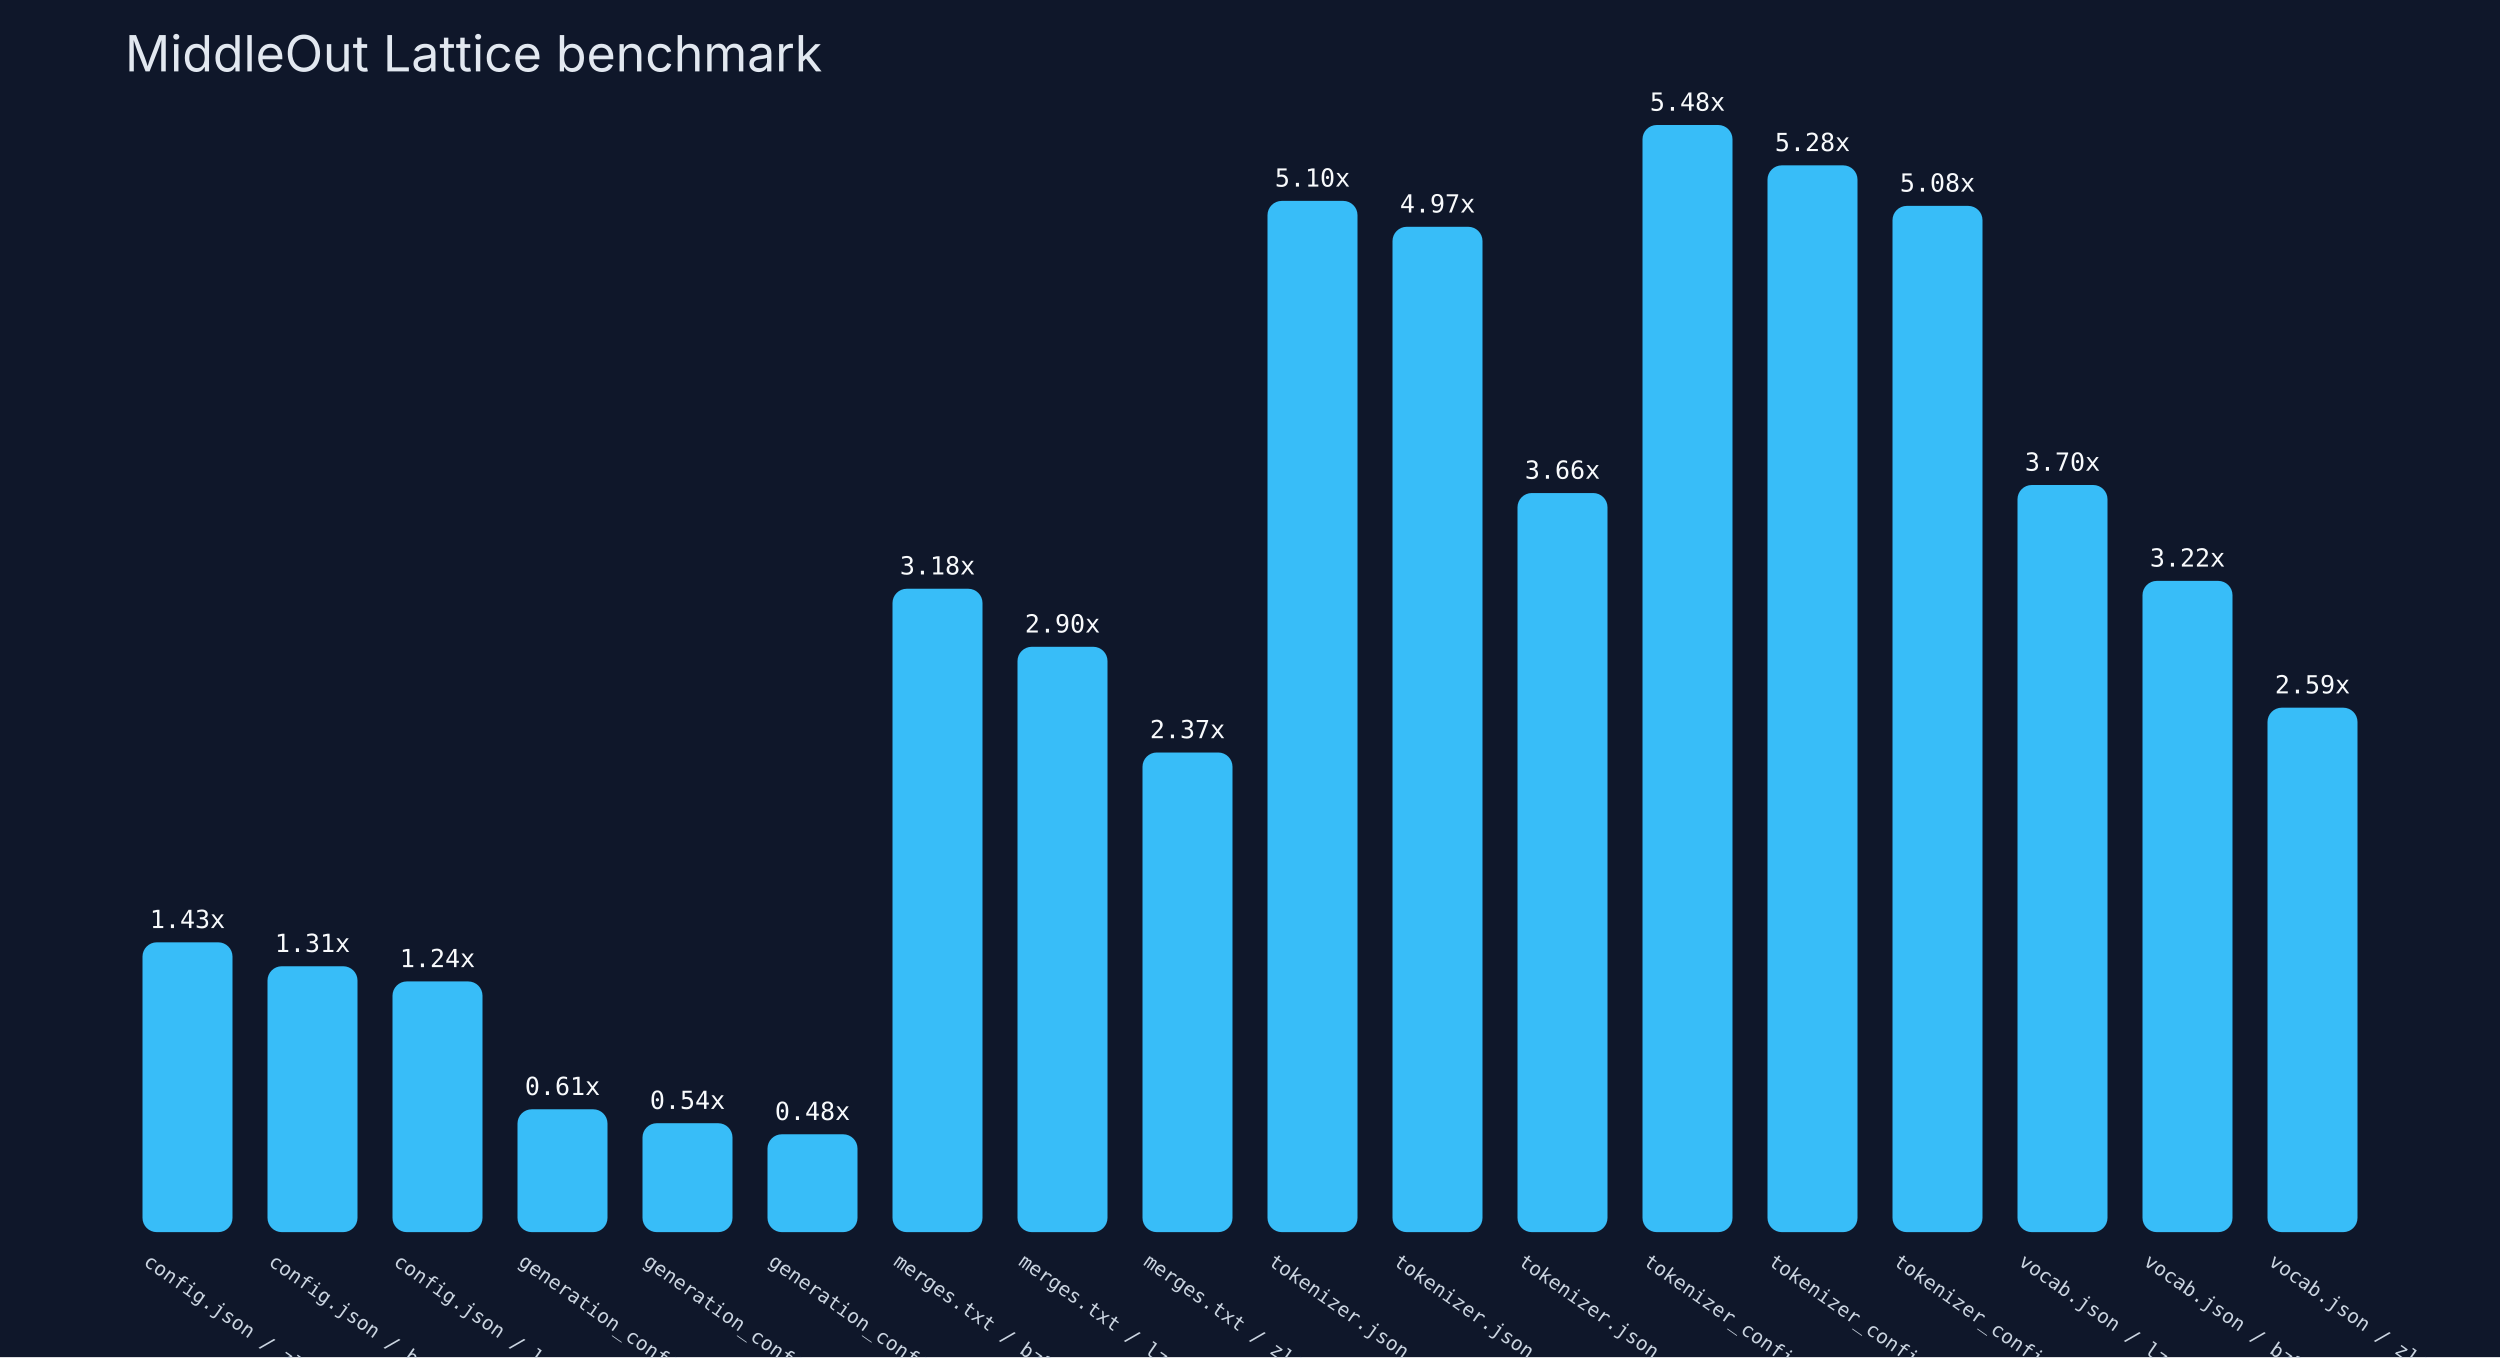
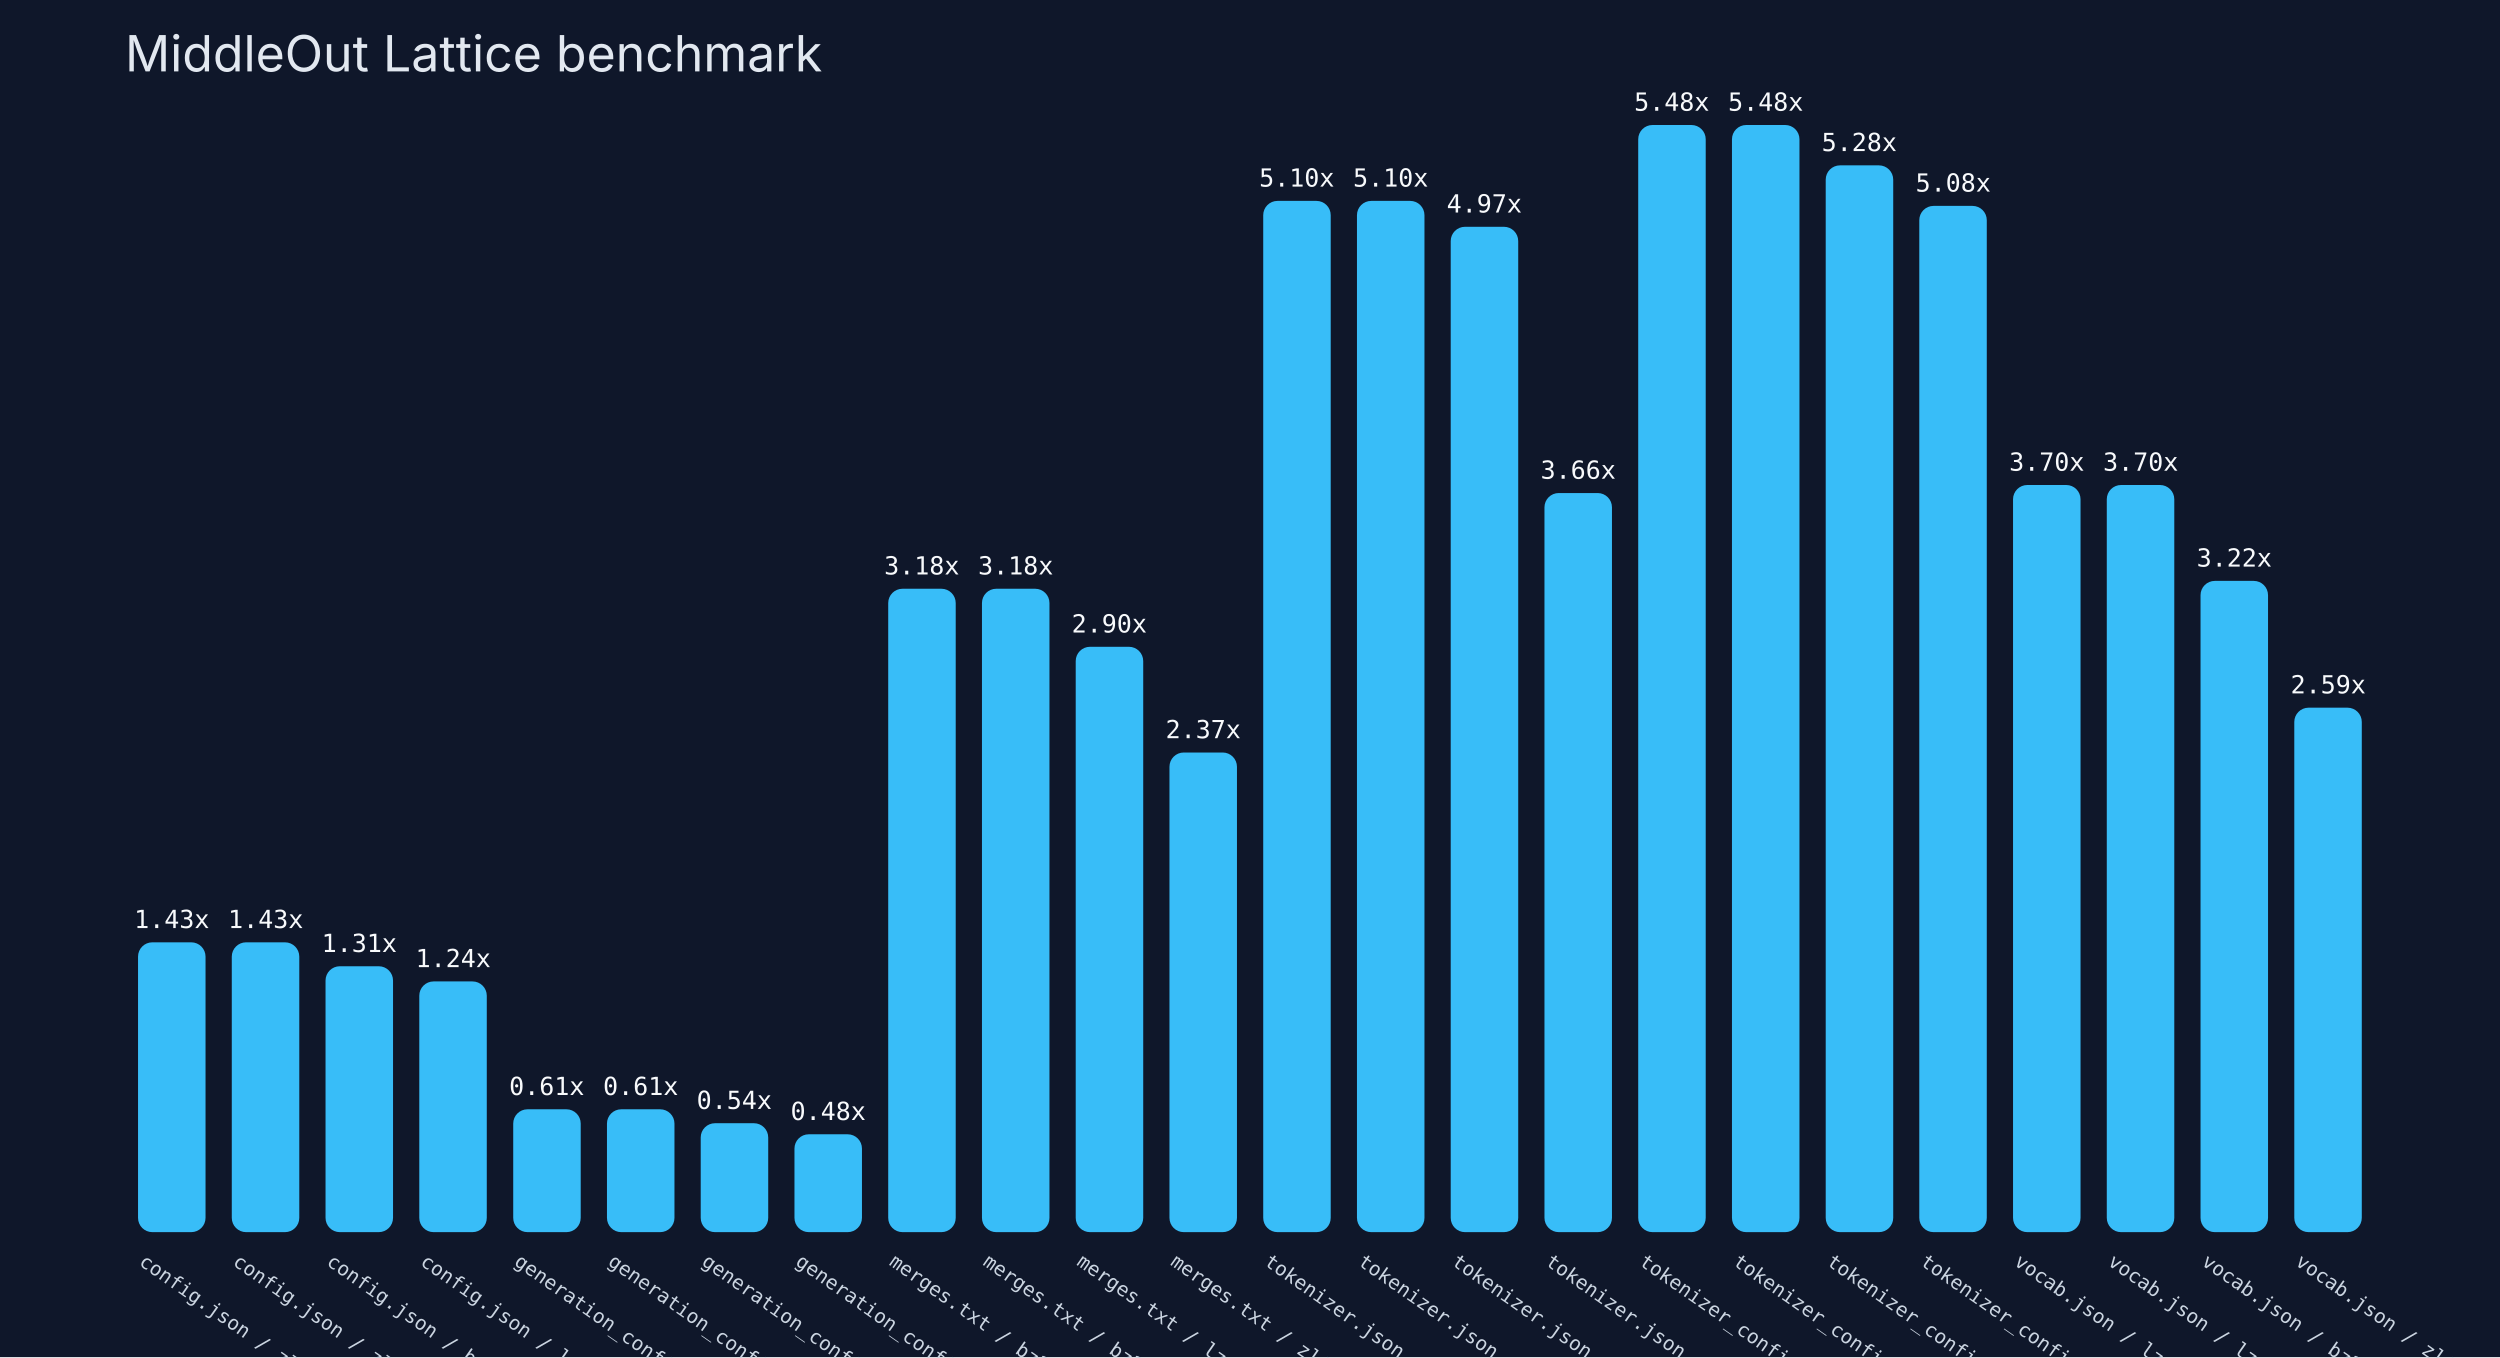
<svg xmlns="http://www.w3.org/2000/svg" width="1400" height="760" viewBox="0 0 1400 760">
  <rect width="100%" height="100%" fill="#0f172a" />
  <text x="70" y="40" fill="#e2e8f0" font-size="28" font-family="Inter,Arial,sans-serif">MiddleOut Lattice benchmark</text>
-   <rect x="79.8" y="527.7" width="50.4" height="162.3" rx="8" fill="#38bdf8" />
-   <text x="105.0" y="519.7" text-anchor="middle" fill="#f8fafc" font-size="14" font-family="monospace">1.43x</text>
-   <text x="79.8" y="708" fill="#cbd5e1" font-size="11" font-family="monospace" transform="rotate(35 79.8,708)">config.json / zlib</text>
-   <rect x="149.8" y="541.1" width="50.4" height="148.9" rx="8" fill="#38bdf8" />
-   <text x="175.0" y="533.1" text-anchor="middle" fill="#f8fafc" font-size="14" font-family="monospace">1.31x</text>
-   <text x="149.8" y="708" fill="#cbd5e1" font-size="11" font-family="monospace" transform="rotate(35 149.8,708)">config.json / bz2</text>
-   <rect x="219.8" y="549.6" width="50.4" height="140.4" rx="8" fill="#38bdf8" />
-   <text x="245.0" y="541.6" text-anchor="middle" fill="#f8fafc" font-size="14" font-family="monospace">1.24x</text>
-   <text x="219.8" y="708" fill="#cbd5e1" font-size="11" font-family="monospace" transform="rotate(35 219.8,708)">config.json / lzma</text>
-   <rect x="289.8" y="621.2" width="50.4" height="68.8" rx="8" fill="#38bdf8" />
-   <text x="315.0" y="613.2" text-anchor="middle" fill="#f8fafc" font-size="14" font-family="monospace">0.61x</text>
-   <text x="289.8" y="708" fill="#cbd5e1" font-size="11" font-family="monospace" transform="rotate(35 289.8,708)">generation_config.json / zlib</text>
-   <rect x="359.8" y="629.0" width="50.4" height="61.0" rx="8" fill="#38bdf8" />
-   <text x="385.0" y="621.0" text-anchor="middle" fill="#f8fafc" font-size="14" font-family="monospace">0.54x</text>
-   <text x="359.8" y="708" fill="#cbd5e1" font-size="11" font-family="monospace" transform="rotate(35 359.8,708)">generation_config.json / bz2</text>
-   <rect x="429.8" y="635.2" width="50.4" height="54.8" rx="8" fill="#38bdf8" />
-   <text x="455.0" y="627.2" text-anchor="middle" fill="#f8fafc" font-size="14" font-family="monospace">0.48x</text>
-   <text x="429.8" y="708" fill="#cbd5e1" font-size="11" font-family="monospace" transform="rotate(35 429.8,708)">generation_config.json / lzma</text>
-   <rect x="499.8" y="329.7" width="50.4" height="360.3" rx="8" fill="#38bdf8" />
-   <text x="525.0" y="321.7" text-anchor="middle" fill="#f8fafc" font-size="14" font-family="monospace">3.18x</text>
-   <text x="499.8" y="708" fill="#cbd5e1" font-size="11" font-family="monospace" transform="rotate(35 499.8,708)">merges.txt / bz2</text>
-   <rect x="569.8" y="362.2" width="50.4" height="327.8" rx="8" fill="#38bdf8" />
-   <text x="595.0" y="354.2" text-anchor="middle" fill="#f8fafc" font-size="14" font-family="monospace">2.90x</text>
-   <text x="569.8" y="708" fill="#cbd5e1" font-size="11" font-family="monospace" transform="rotate(35 569.8,708)">merges.txt / lzma</text>
-   <rect x="639.8" y="421.4" width="50.4" height="268.6" rx="8" fill="#38bdf8" />
-   <text x="665.0" y="413.4" text-anchor="middle" fill="#f8fafc" font-size="14" font-family="monospace">2.37x</text>
-   <text x="639.8" y="708" fill="#cbd5e1" font-size="11" font-family="monospace" transform="rotate(35 639.8,708)">merges.txt / zlib</text>
-   <rect x="709.8" y="112.5" width="50.4" height="577.5" rx="8" fill="#38bdf8" />
-   <text x="735.0" y="104.5" text-anchor="middle" fill="#f8fafc" font-size="14" font-family="monospace">5.10x</text>
-   <text x="709.8" y="708" fill="#cbd5e1" font-size="11" font-family="monospace" transform="rotate(35 709.8,708)">tokenizer.json / lzma</text>
-   <rect x="779.8" y="127.0" width="50.4" height="563.0" rx="8" fill="#38bdf8" />
-   <text x="805.0" y="119.0" text-anchor="middle" fill="#f8fafc" font-size="14" font-family="monospace">4.97x</text>
-   <text x="779.8" y="708" fill="#cbd5e1" font-size="11" font-family="monospace" transform="rotate(35 779.8,708)">tokenizer.json / bz2</text>
-   <rect x="849.8" y="276.1" width="50.4" height="413.9" rx="8" fill="#38bdf8" />
-   <text x="875.0" y="268.1" text-anchor="middle" fill="#f8fafc" font-size="14" font-family="monospace">3.66x</text>
-   <text x="849.8" y="708" fill="#cbd5e1" font-size="11" font-family="monospace" transform="rotate(35 849.8,708)">tokenizer.json / zlib</text>
-   <rect x="919.8" y="70.0" width="50.4" height="620.0" rx="8" fill="#38bdf8" />
-   <text x="945.0" y="62.0" text-anchor="middle" fill="#f8fafc" font-size="14" font-family="monospace">5.48x</text>
-   <text x="919.8" y="708" fill="#cbd5e1" font-size="11" font-family="monospace" transform="rotate(35 919.8,708)">tokenizer_config.json / zlib</text>
-   <rect x="989.8" y="92.6" width="50.4" height="597.4" rx="8" fill="#38bdf8" />
-   <text x="1015.0" y="84.6" text-anchor="middle" fill="#f8fafc" font-size="14" font-family="monospace">5.28x</text>
-   <text x="989.8" y="708" fill="#cbd5e1" font-size="11" font-family="monospace" transform="rotate(35 989.8,708)">tokenizer_config.json / lzma</text>
-   <rect x="1059.8" y="115.3" width="50.4" height="574.7" rx="8" fill="#38bdf8" />
-   <text x="1085.0" y="107.3" text-anchor="middle" fill="#f8fafc" font-size="14" font-family="monospace">5.08x</text>
-   <text x="1059.8" y="708" fill="#cbd5e1" font-size="11" font-family="monospace" transform="rotate(35 1059.8,708)">tokenizer_config.json / bz2</text>
-   <rect x="1129.8" y="271.6" width="50.4" height="418.4" rx="8" fill="#38bdf8" />
-   <text x="1155.0" y="263.6" text-anchor="middle" fill="#f8fafc" font-size="14" font-family="monospace">3.70x</text>
-   <text x="1129.8" y="708" fill="#cbd5e1" font-size="11" font-family="monospace" transform="rotate(35 1129.8,708)">vocab.json / lzma</text>
-   <rect x="1199.8" y="325.3" width="50.4" height="364.7" rx="8" fill="#38bdf8" />
-   <text x="1225.0" y="317.3" text-anchor="middle" fill="#f8fafc" font-size="14" font-family="monospace">3.22x</text>
-   <text x="1199.8" y="708" fill="#cbd5e1" font-size="11" font-family="monospace" transform="rotate(35 1199.8,708)">vocab.json / bz2</text>
-   <rect x="1269.8" y="396.3" width="50.4" height="293.7" rx="8" fill="#38bdf8" />
-   <text x="1295.0" y="388.3" text-anchor="middle" fill="#f8fafc" font-size="14" font-family="monospace">2.59x</text>
-   <text x="1269.8" y="708" fill="#cbd5e1" font-size="11" font-family="monospace" transform="rotate(35 1269.8,708)">vocab.json / zlib</text>
+   <rect x="77.3" y="527.7" width="37.8" height="162.3" rx="8" fill="#38bdf8" />
+   <text x="96.2" y="519.7" text-anchor="middle" fill="#f8fafc" font-size="14" font-family="monospace">1.43x</text>
+   <text x="77.3" y="708" fill="#cbd5e1" font-size="11" font-family="monospace" transform="rotate(35 77.3,708)">config.json / zlib</text>
+   <rect x="129.8" y="527.7" width="37.8" height="162.3" rx="8" fill="#38bdf8" />
+   <text x="148.8" y="519.7" text-anchor="middle" fill="#f8fafc" font-size="14" font-family="monospace">1.43x</text>
+   <text x="129.8" y="708" fill="#cbd5e1" font-size="11" font-family="monospace" transform="rotate(35 129.8,708)">config.json / zlib</text>
+   <rect x="182.3" y="541.1" width="37.8" height="148.9" rx="8" fill="#38bdf8" />
+   <text x="201.2" y="533.1" text-anchor="middle" fill="#f8fafc" font-size="14" font-family="monospace">1.31x</text>
+   <text x="182.3" y="708" fill="#cbd5e1" font-size="11" font-family="monospace" transform="rotate(35 182.3,708)">config.json / bz2</text>
+   <rect x="234.8" y="549.6" width="37.8" height="140.4" rx="8" fill="#38bdf8" />
+   <text x="253.8" y="541.6" text-anchor="middle" fill="#f8fafc" font-size="14" font-family="monospace">1.24x</text>
+   <text x="234.8" y="708" fill="#cbd5e1" font-size="11" font-family="monospace" transform="rotate(35 234.8,708)">config.json / lzma</text>
+   <rect x="287.4" y="621.2" width="37.8" height="68.8" rx="8" fill="#38bdf8" />
+   <text x="306.2" y="613.2" text-anchor="middle" fill="#f8fafc" font-size="14" font-family="monospace">0.61x</text>
+   <text x="287.4" y="708" fill="#cbd5e1" font-size="11" font-family="monospace" transform="rotate(35 287.4,708)">generation_config.json / zlib</text>
+   <rect x="339.9" y="621.2" width="37.8" height="68.8" rx="8" fill="#38bdf8" />
+   <text x="358.8" y="613.2" text-anchor="middle" fill="#f8fafc" font-size="14" font-family="monospace">0.61x</text>
+   <text x="339.9" y="708" fill="#cbd5e1" font-size="11" font-family="monospace" transform="rotate(35 339.9,708)">generation_config.json / zlib</text>
+   <rect x="392.4" y="629.0" width="37.8" height="61.0" rx="8" fill="#38bdf8" />
+   <text x="411.2" y="621.0" text-anchor="middle" fill="#f8fafc" font-size="14" font-family="monospace">0.54x</text>
+   <text x="392.4" y="708" fill="#cbd5e1" font-size="11" font-family="monospace" transform="rotate(35 392.4,708)">generation_config.json / bz2</text>
+   <rect x="444.9" y="635.2" width="37.8" height="54.8" rx="8" fill="#38bdf8" />
+   <text x="463.8" y="627.2" text-anchor="middle" fill="#f8fafc" font-size="14" font-family="monospace">0.48x</text>
+   <text x="444.9" y="708" fill="#cbd5e1" font-size="11" font-family="monospace" transform="rotate(35 444.9,708)">generation_config.json / lzma</text>
+   <rect x="497.4" y="329.7" width="37.8" height="360.3" rx="8" fill="#38bdf8" />
+   <text x="516.2" y="321.7" text-anchor="middle" fill="#f8fafc" font-size="14" font-family="monospace">3.18x</text>
+   <text x="497.4" y="708" fill="#cbd5e1" font-size="11" font-family="monospace" transform="rotate(35 497.4,708)">merges.txt / bz2</text>
+   <rect x="549.9" y="329.7" width="37.8" height="360.3" rx="8" fill="#38bdf8" />
+   <text x="568.8" y="321.7" text-anchor="middle" fill="#f8fafc" font-size="14" font-family="monospace">3.18x</text>
+   <text x="549.9" y="708" fill="#cbd5e1" font-size="11" font-family="monospace" transform="rotate(35 549.9,708)">merges.txt / bz2</text>
+   <rect x="602.4" y="362.2" width="37.8" height="327.8" rx="8" fill="#38bdf8" />
+   <text x="621.2" y="354.2" text-anchor="middle" fill="#f8fafc" font-size="14" font-family="monospace">2.90x</text>
+   <text x="602.4" y="708" fill="#cbd5e1" font-size="11" font-family="monospace" transform="rotate(35 602.4,708)">merges.txt / lzma</text>
+   <rect x="654.9" y="421.4" width="37.8" height="268.6" rx="8" fill="#38bdf8" />
+   <text x="673.8" y="413.4" text-anchor="middle" fill="#f8fafc" font-size="14" font-family="monospace">2.37x</text>
+   <text x="654.9" y="708" fill="#cbd5e1" font-size="11" font-family="monospace" transform="rotate(35 654.9,708)">merges.txt / zlib</text>
+   <rect x="707.4" y="112.5" width="37.8" height="577.5" rx="8" fill="#38bdf8" />
+   <text x="726.2" y="104.5" text-anchor="middle" fill="#f8fafc" font-size="14" font-family="monospace">5.10x</text>
+   <text x="707.4" y="708" fill="#cbd5e1" font-size="11" font-family="monospace" transform="rotate(35 707.4,708)">tokenizer.json / lzma</text>
+   <rect x="759.9" y="112.5" width="37.8" height="577.5" rx="8" fill="#38bdf8" />
+   <text x="778.8" y="104.5" text-anchor="middle" fill="#f8fafc" font-size="14" font-family="monospace">5.10x</text>
+   <text x="759.9" y="708" fill="#cbd5e1" font-size="11" font-family="monospace" transform="rotate(35 759.9,708)">tokenizer.json / lzma</text>
+   <rect x="812.4" y="127.0" width="37.8" height="563.0" rx="8" fill="#38bdf8" />
+   <text x="831.2" y="119.0" text-anchor="middle" fill="#f8fafc" font-size="14" font-family="monospace">4.97x</text>
+   <text x="812.4" y="708" fill="#cbd5e1" font-size="11" font-family="monospace" transform="rotate(35 812.4,708)">tokenizer.json / bz2</text>
+   <rect x="864.9" y="276.1" width="37.8" height="413.9" rx="8" fill="#38bdf8" />
+   <text x="883.8" y="268.1" text-anchor="middle" fill="#f8fafc" font-size="14" font-family="monospace">3.66x</text>
+   <text x="864.9" y="708" fill="#cbd5e1" font-size="11" font-family="monospace" transform="rotate(35 864.9,708)">tokenizer.json / zlib</text>
+   <rect x="917.4" y="70.0" width="37.8" height="620.0" rx="8" fill="#38bdf8" />
+   <text x="936.2" y="62.0" text-anchor="middle" fill="#f8fafc" font-size="14" font-family="monospace">5.48x</text>
+   <text x="917.4" y="708" fill="#cbd5e1" font-size="11" font-family="monospace" transform="rotate(35 917.4,708)">tokenizer_config.json / zlib</text>
+   <rect x="969.9" y="70.0" width="37.8" height="620.0" rx="8" fill="#38bdf8" />
+   <text x="988.8" y="62.0" text-anchor="middle" fill="#f8fafc" font-size="14" font-family="monospace">5.48x</text>
+   <text x="969.9" y="708" fill="#cbd5e1" font-size="11" font-family="monospace" transform="rotate(35 969.9,708)">tokenizer_config.json / zlib</text>
+   <rect x="1022.4" y="92.6" width="37.8" height="597.4" rx="8" fill="#38bdf8" />
+   <text x="1041.2" y="84.6" text-anchor="middle" fill="#f8fafc" font-size="14" font-family="monospace">5.28x</text>
+   <text x="1022.4" y="708" fill="#cbd5e1" font-size="11" font-family="monospace" transform="rotate(35 1022.4,708)">tokenizer_config.json / lzma</text>
+   <rect x="1074.8" y="115.3" width="37.8" height="574.7" rx="8" fill="#38bdf8" />
+   <text x="1093.8" y="107.3" text-anchor="middle" fill="#f8fafc" font-size="14" font-family="monospace">5.08x</text>
+   <text x="1074.8" y="708" fill="#cbd5e1" font-size="11" font-family="monospace" transform="rotate(35 1074.8,708)">tokenizer_config.json / bz2</text>
+   <rect x="1127.3" y="271.6" width="37.8" height="418.4" rx="8" fill="#38bdf8" />
+   <text x="1146.2" y="263.6" text-anchor="middle" fill="#f8fafc" font-size="14" font-family="monospace">3.70x</text>
+   <text x="1127.3" y="708" fill="#cbd5e1" font-size="11" font-family="monospace" transform="rotate(35 1127.3,708)">vocab.json / lzma</text>
+   <rect x="1179.8" y="271.6" width="37.8" height="418.4" rx="8" fill="#38bdf8" />
+   <text x="1198.8" y="263.6" text-anchor="middle" fill="#f8fafc" font-size="14" font-family="monospace">3.70x</text>
+   <text x="1179.8" y="708" fill="#cbd5e1" font-size="11" font-family="monospace" transform="rotate(35 1179.8,708)">vocab.json / lzma</text>
+   <rect x="1232.3" y="325.3" width="37.8" height="364.7" rx="8" fill="#38bdf8" />
+   <text x="1251.2" y="317.3" text-anchor="middle" fill="#f8fafc" font-size="14" font-family="monospace">3.22x</text>
+   <text x="1232.3" y="708" fill="#cbd5e1" font-size="11" font-family="monospace" transform="rotate(35 1232.3,708)">vocab.json / bz2</text>
+   <rect x="1284.8" y="396.3" width="37.8" height="293.7" rx="8" fill="#38bdf8" />
+   <text x="1303.8" y="388.3" text-anchor="middle" fill="#f8fafc" font-size="14" font-family="monospace">2.59x</text>
+   <text x="1284.8" y="708" fill="#cbd5e1" font-size="11" font-family="monospace" transform="rotate(35 1284.8,708)">vocab.json / zlib</text>
</svg>
